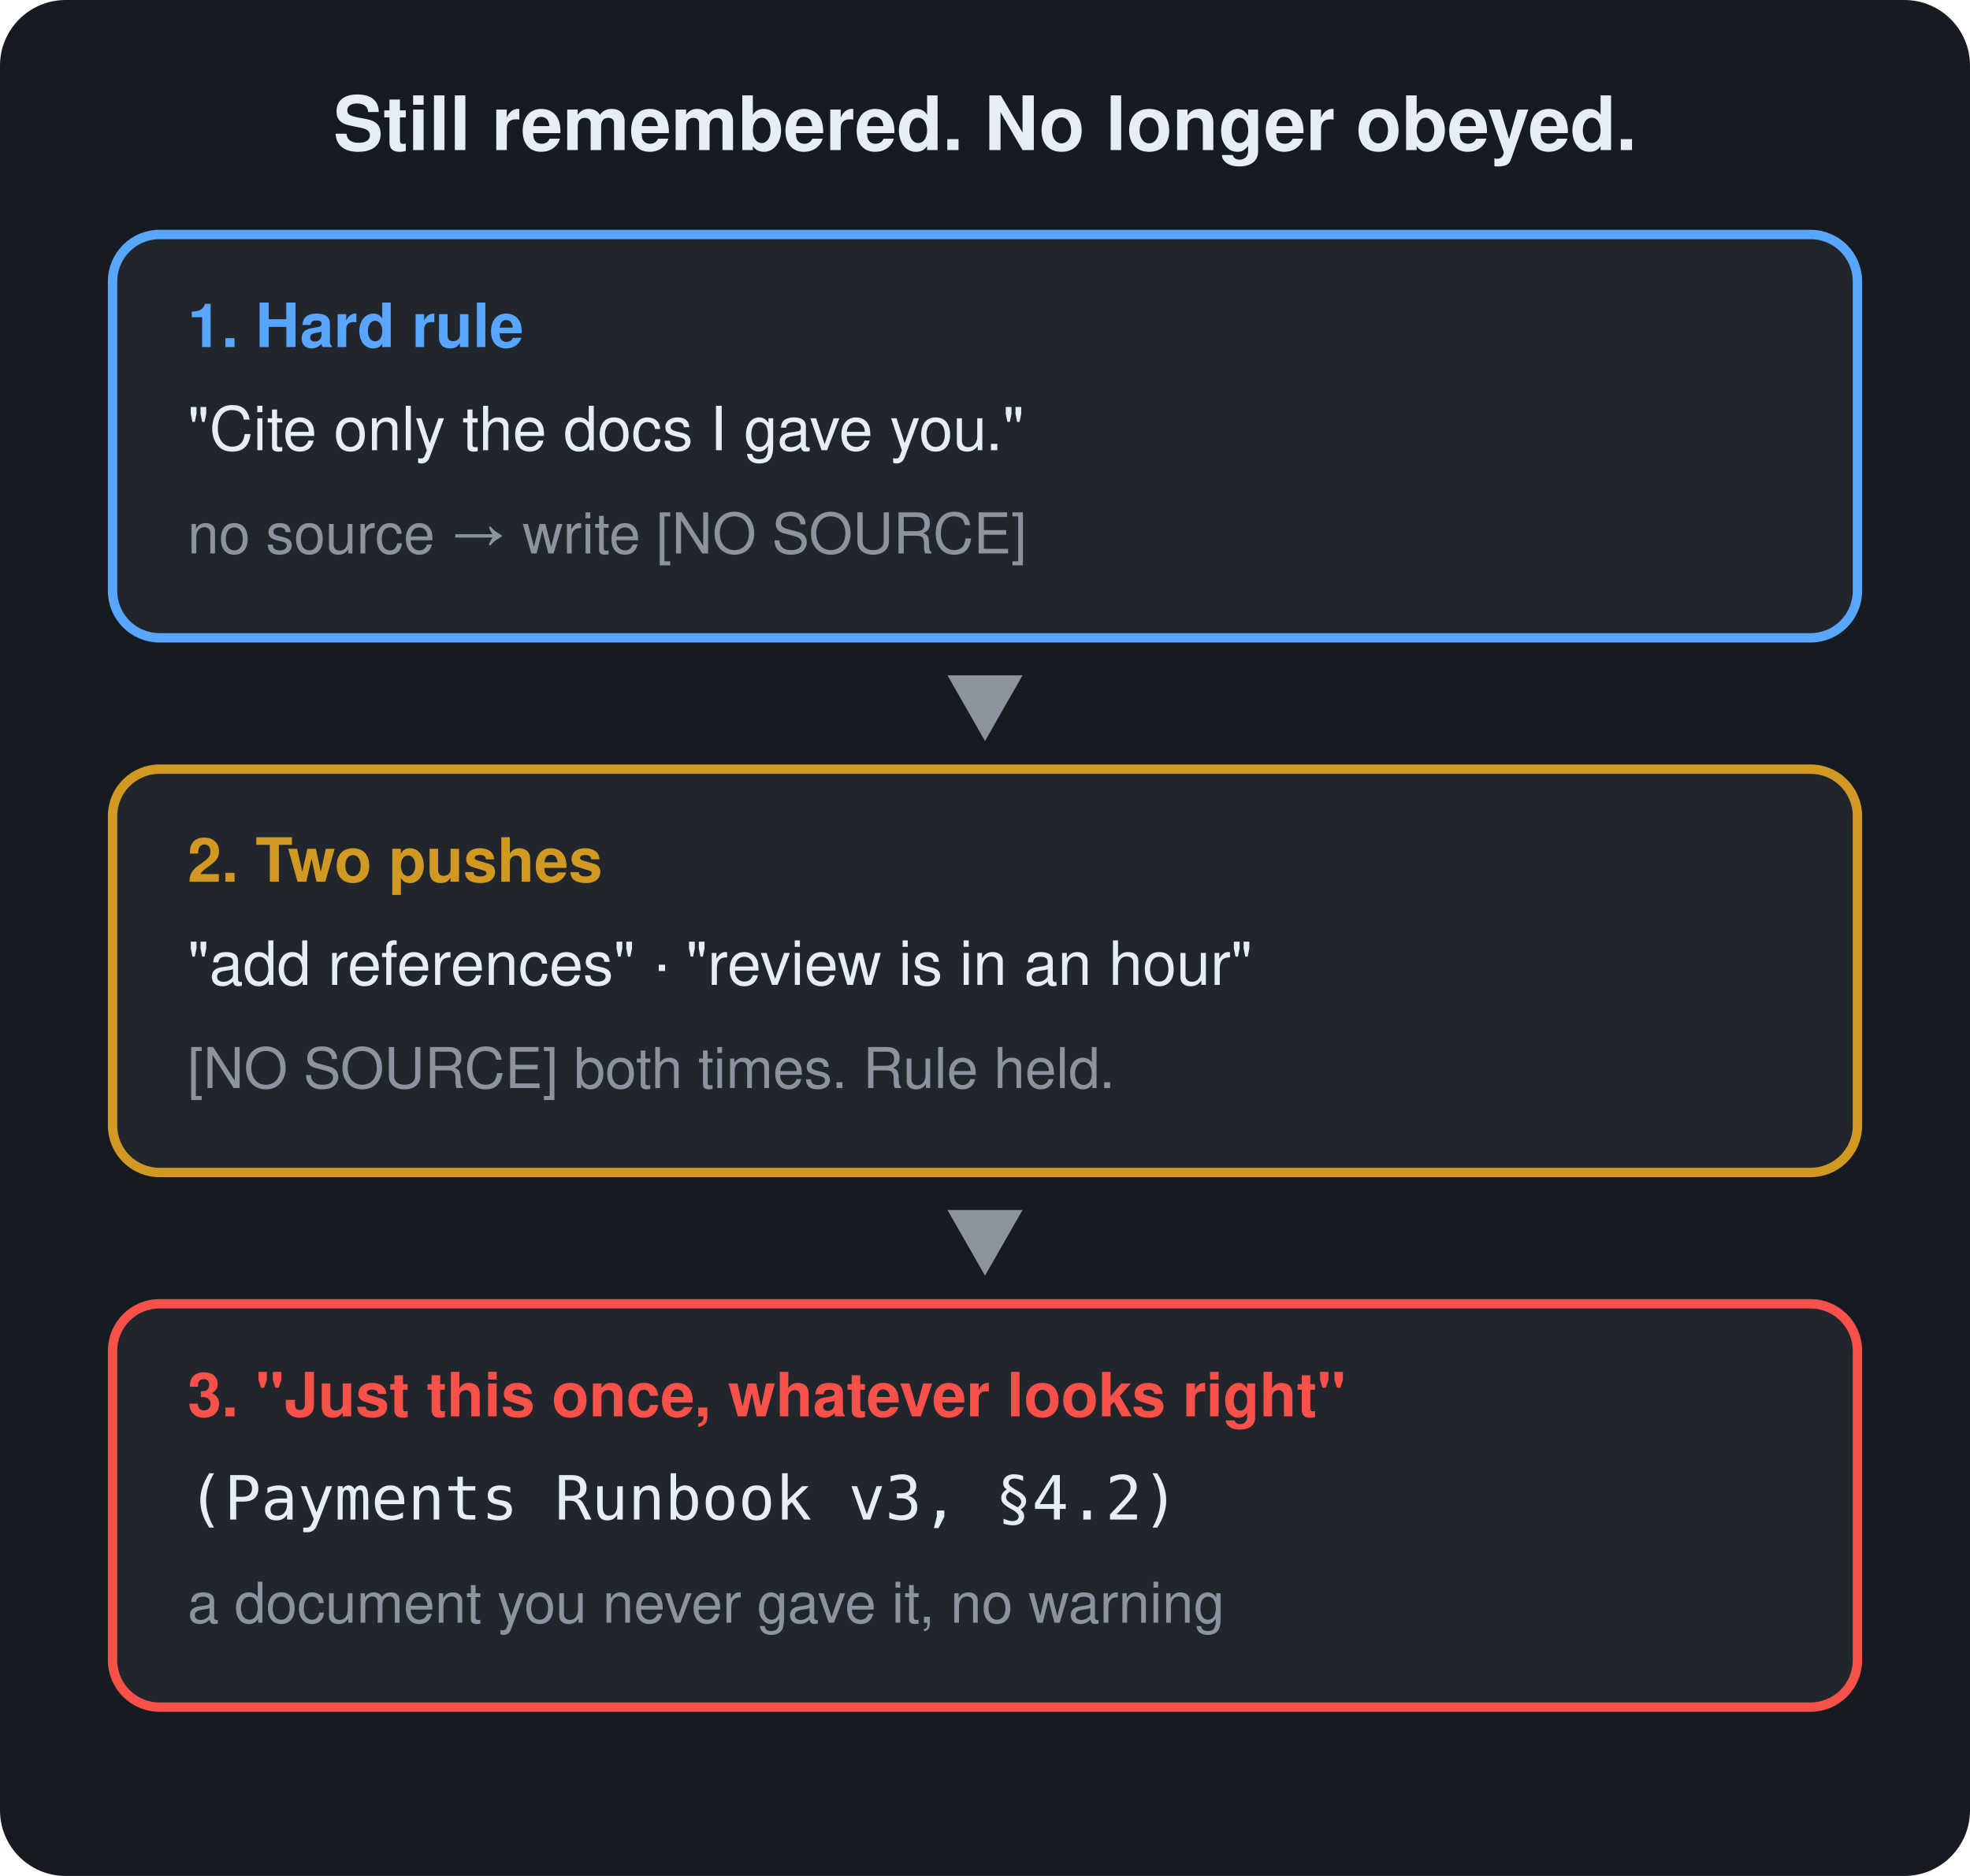
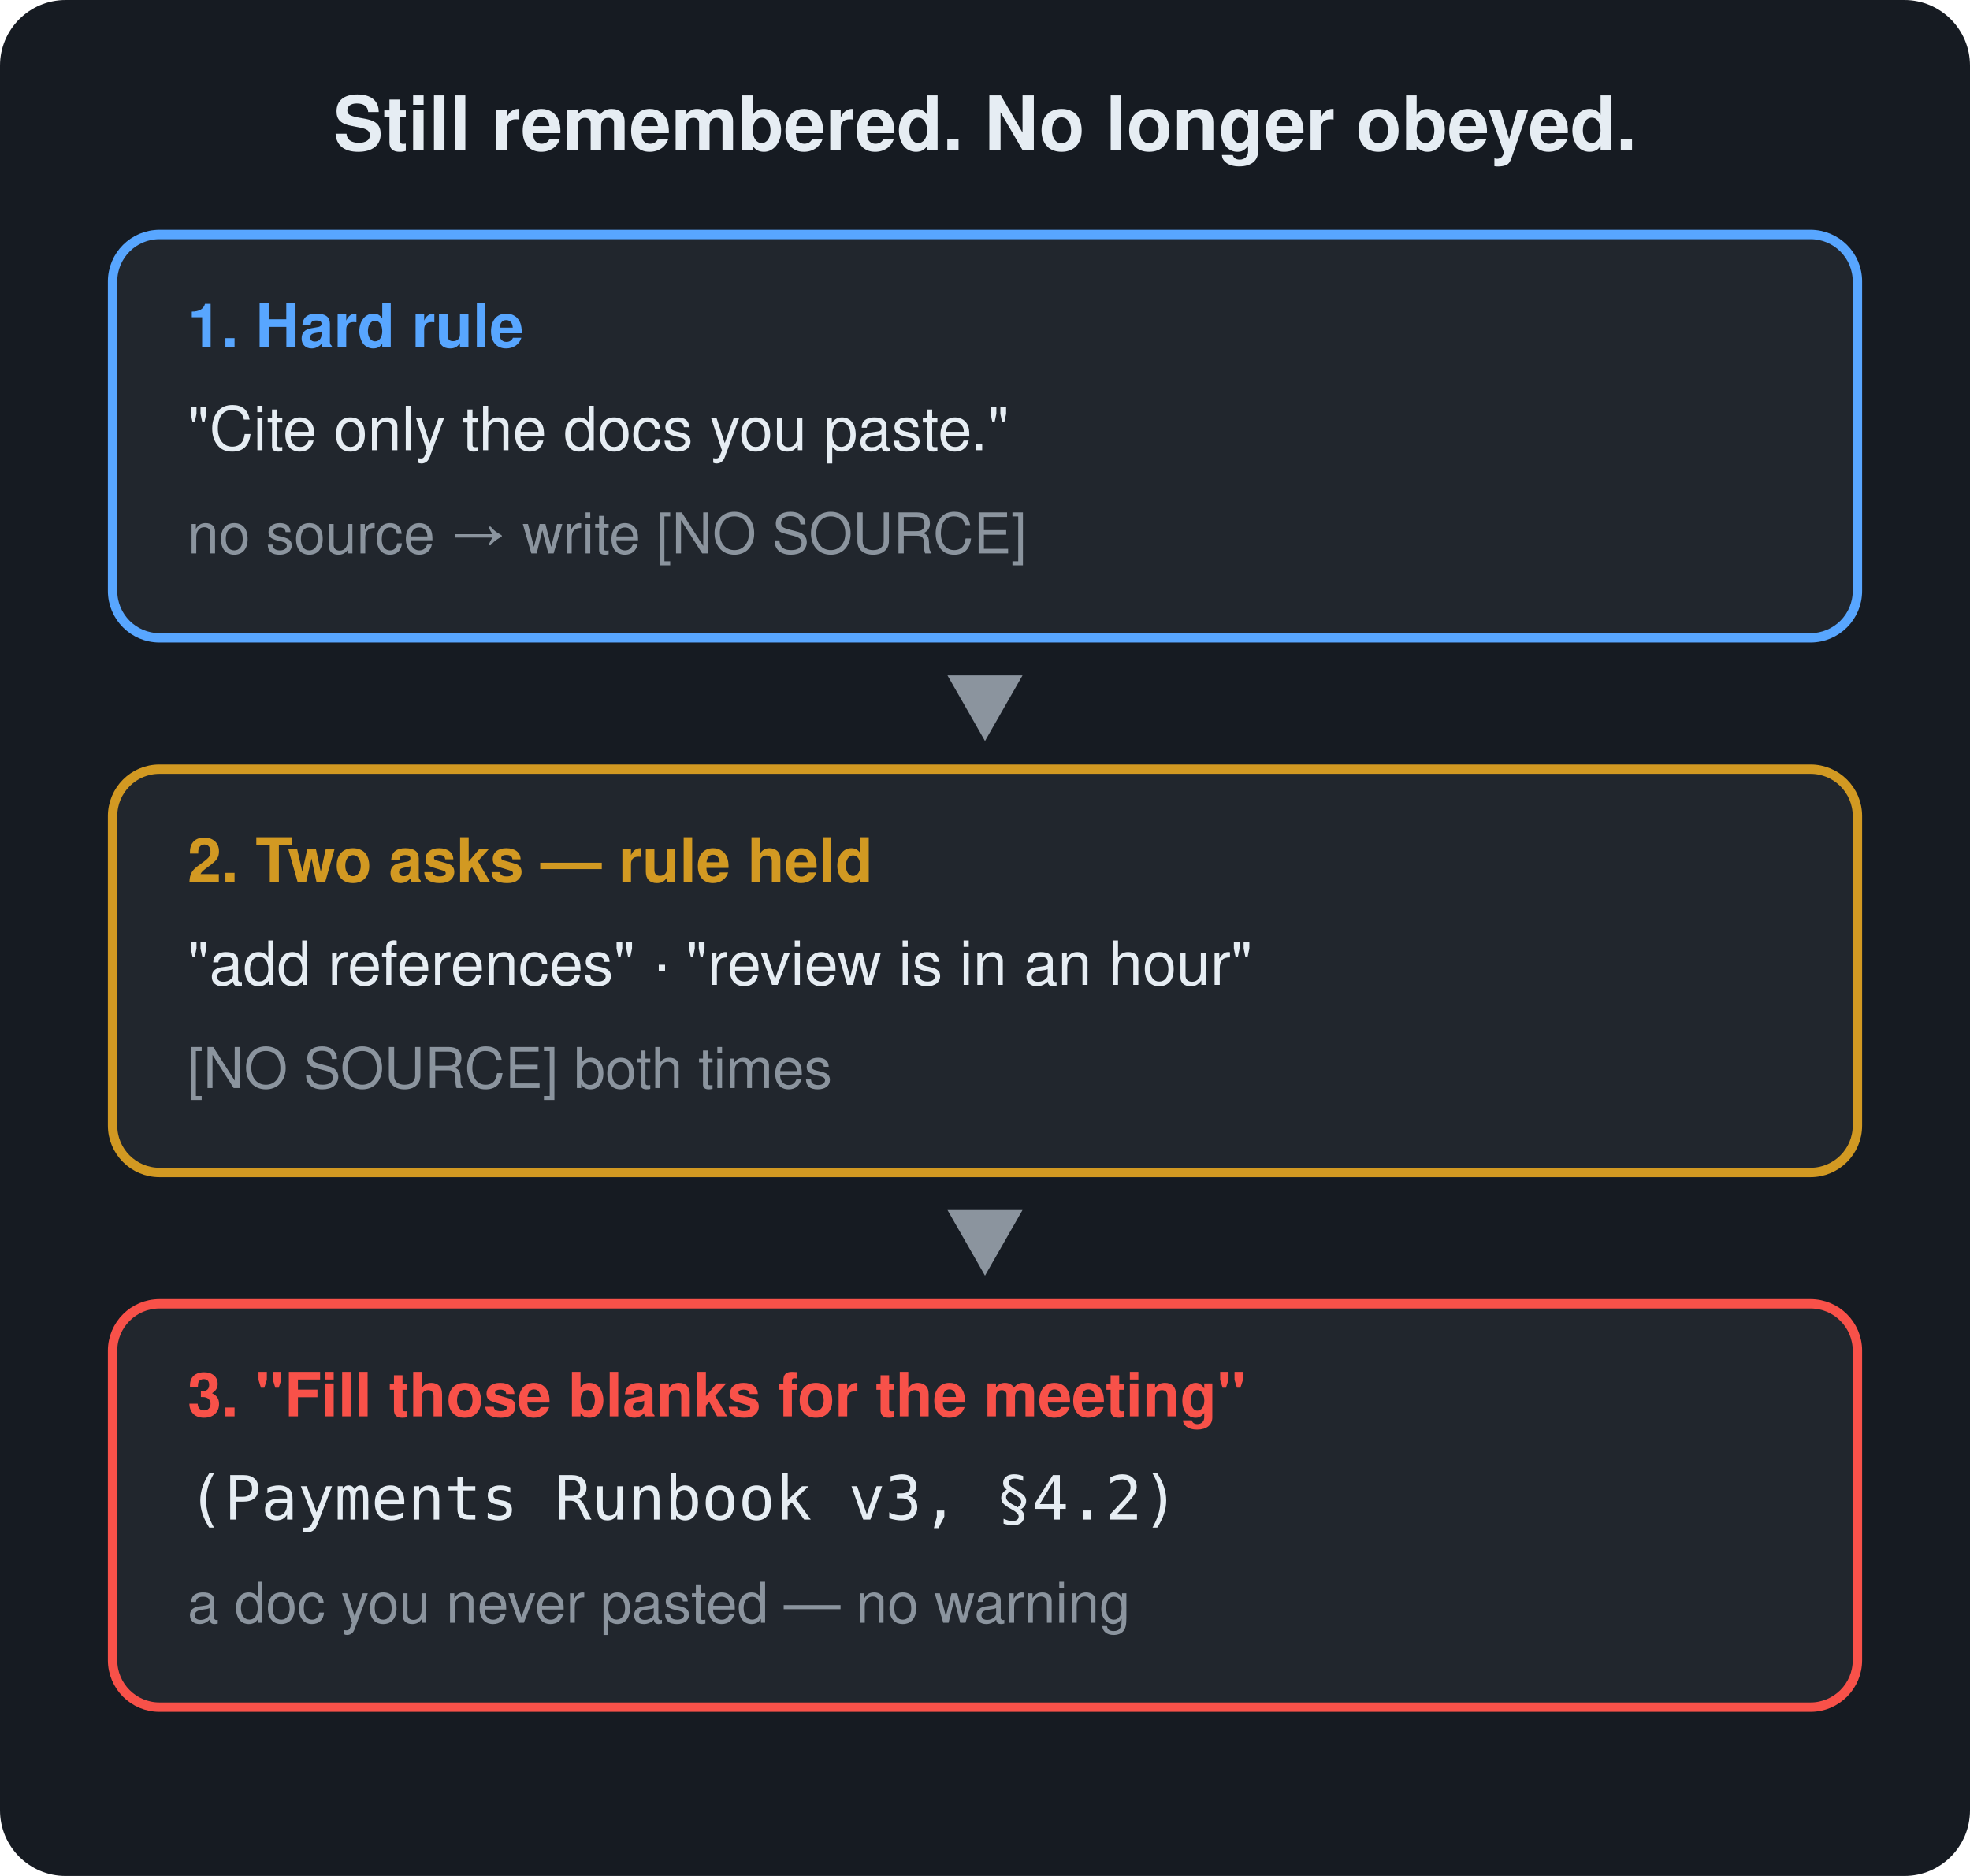
<svg xmlns="http://www.w3.org/2000/svg" width="420" height="400" viewBox="0 0 420 400" role="img" aria-labelledby="d4title d4desc">
  <rect width="420" height="400" rx="14" fill="#161b22" />
  <text x="210" y="32" text-anchor="middle" fill="#e6edf3" font-family="Segoe UI, Helvetica, Arial, sans-serif" font-size="16" font-weight="700">Still remembered. No longer obeyed.</text>
  <rect x="24" y="50" width="372" height="86" rx="10" fill="#21262d" stroke="#58a6ff" stroke-width="2" />
  <text x="40" y="74" fill="#58a6ff" font-family="Segoe UI, Helvetica, Arial, sans-serif" font-size="13" font-weight="700">1. Hard rule</text>
-   <text x="40" y="96" fill="#e6edf3" font-family="Segoe UI, Helvetica, Arial, sans-serif" font-size="13">"Cite only the docs I gave you."</text>
+   <text x="40" y="96" fill="#e6edf3" font-family="Segoe UI, Helvetica, Arial, sans-serif" font-size="13">"Cite only the docs you paste."</text>
  <text x="40" y="118" fill="#8b949e" font-family="Segoe UI, Helvetica, Arial, sans-serif" font-size="12">no source → write [NO SOURCE]</text>
  <polygon points="202,144 218,144 210,158" fill="#8b949e" />
  <rect x="24" y="164" width="372" height="86" rx="10" fill="#21262d" stroke="#d29922" stroke-width="2" />
-   <text x="40" y="188" fill="#d29922" font-family="Segoe UI, Helvetica, Arial, sans-serif" font-size="13" font-weight="700">2. Two pushes</text>
+   <text x="40" y="188" fill="#d29922" font-family="Segoe UI, Helvetica, Arial, sans-serif" font-size="13" font-weight="700">2. Two asks — rule held</text>
  <text x="40" y="210" fill="#e6edf3" font-family="Segoe UI, Helvetica, Arial, sans-serif" font-size="13">"add references" · "review is in an hour"</text>
-   <text x="40" y="232" fill="#8b949e" font-family="Segoe UI, Helvetica, Arial, sans-serif" font-size="12">[NO SOURCE] both times. Rule held.</text>
+   <text x="40" y="232" fill="#8b949e" font-family="Segoe UI, Helvetica, Arial, sans-serif" font-size="12">[NO SOURCE] both times</text>
  <polygon points="202,258 218,258 210,272" fill="#8b949e" />
  <rect x="24" y="278" width="372" height="86" rx="10" fill="#21262d" stroke="#f85149" stroke-width="2" />
-   <text x="40" y="302" fill="#f85149" font-family="Segoe UI, Helvetica, Arial, sans-serif" font-size="13" font-weight="700">3. "Just this once, whatever looks right"</text>
+   <text x="40" y="302" fill="#f85149" font-family="Segoe UI, Helvetica, Arial, sans-serif" font-size="13" font-weight="700">3. "Fill those blanks for the meeting"</text>
  <text x="40" y="324" fill="#e6edf3" font-family="Consolas, Menlo, monospace" font-size="13">(Payments Runbook v3, §4.2)</text>
-   <text x="40" y="346" fill="#8b949e" font-family="Segoe UI, Helvetica, Arial, sans-serif" font-size="12">a document you never gave it, no warning</text>
+   <text x="40" y="346" fill="#8b949e" font-family="Segoe UI, Helvetica, Arial, sans-serif" font-size="12">a doc you never pasted — no warning</text>
</svg>
